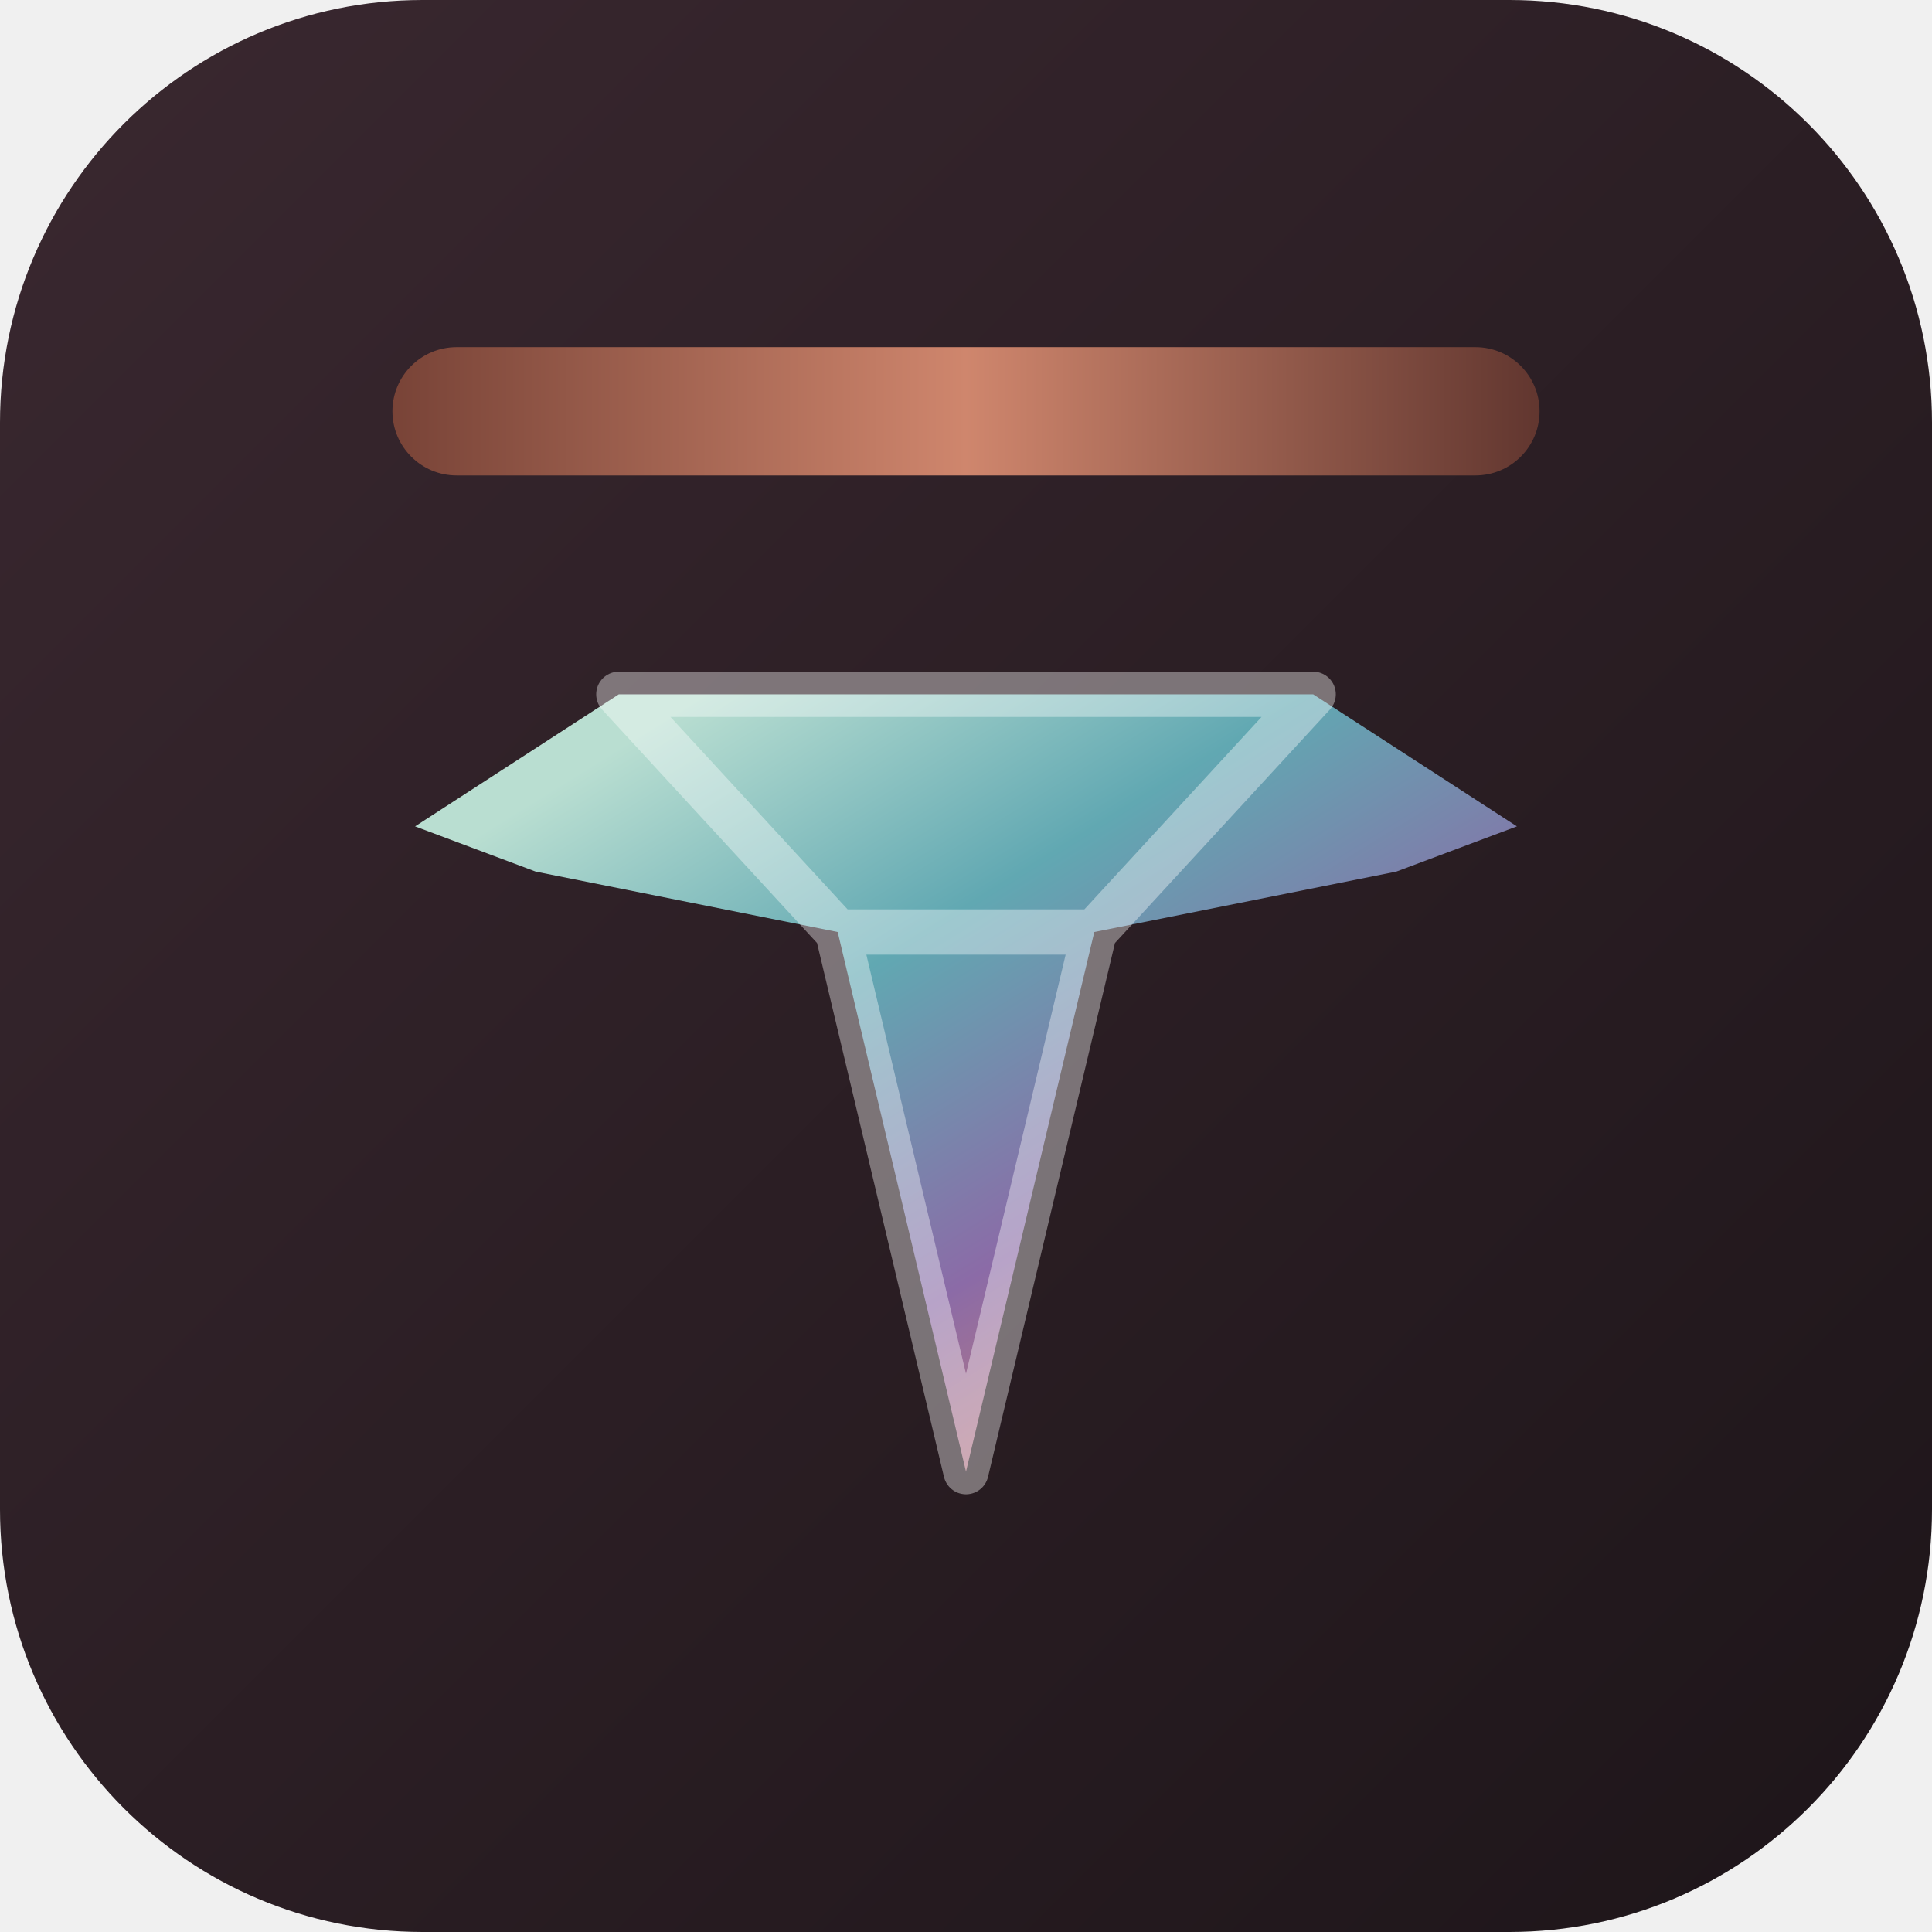
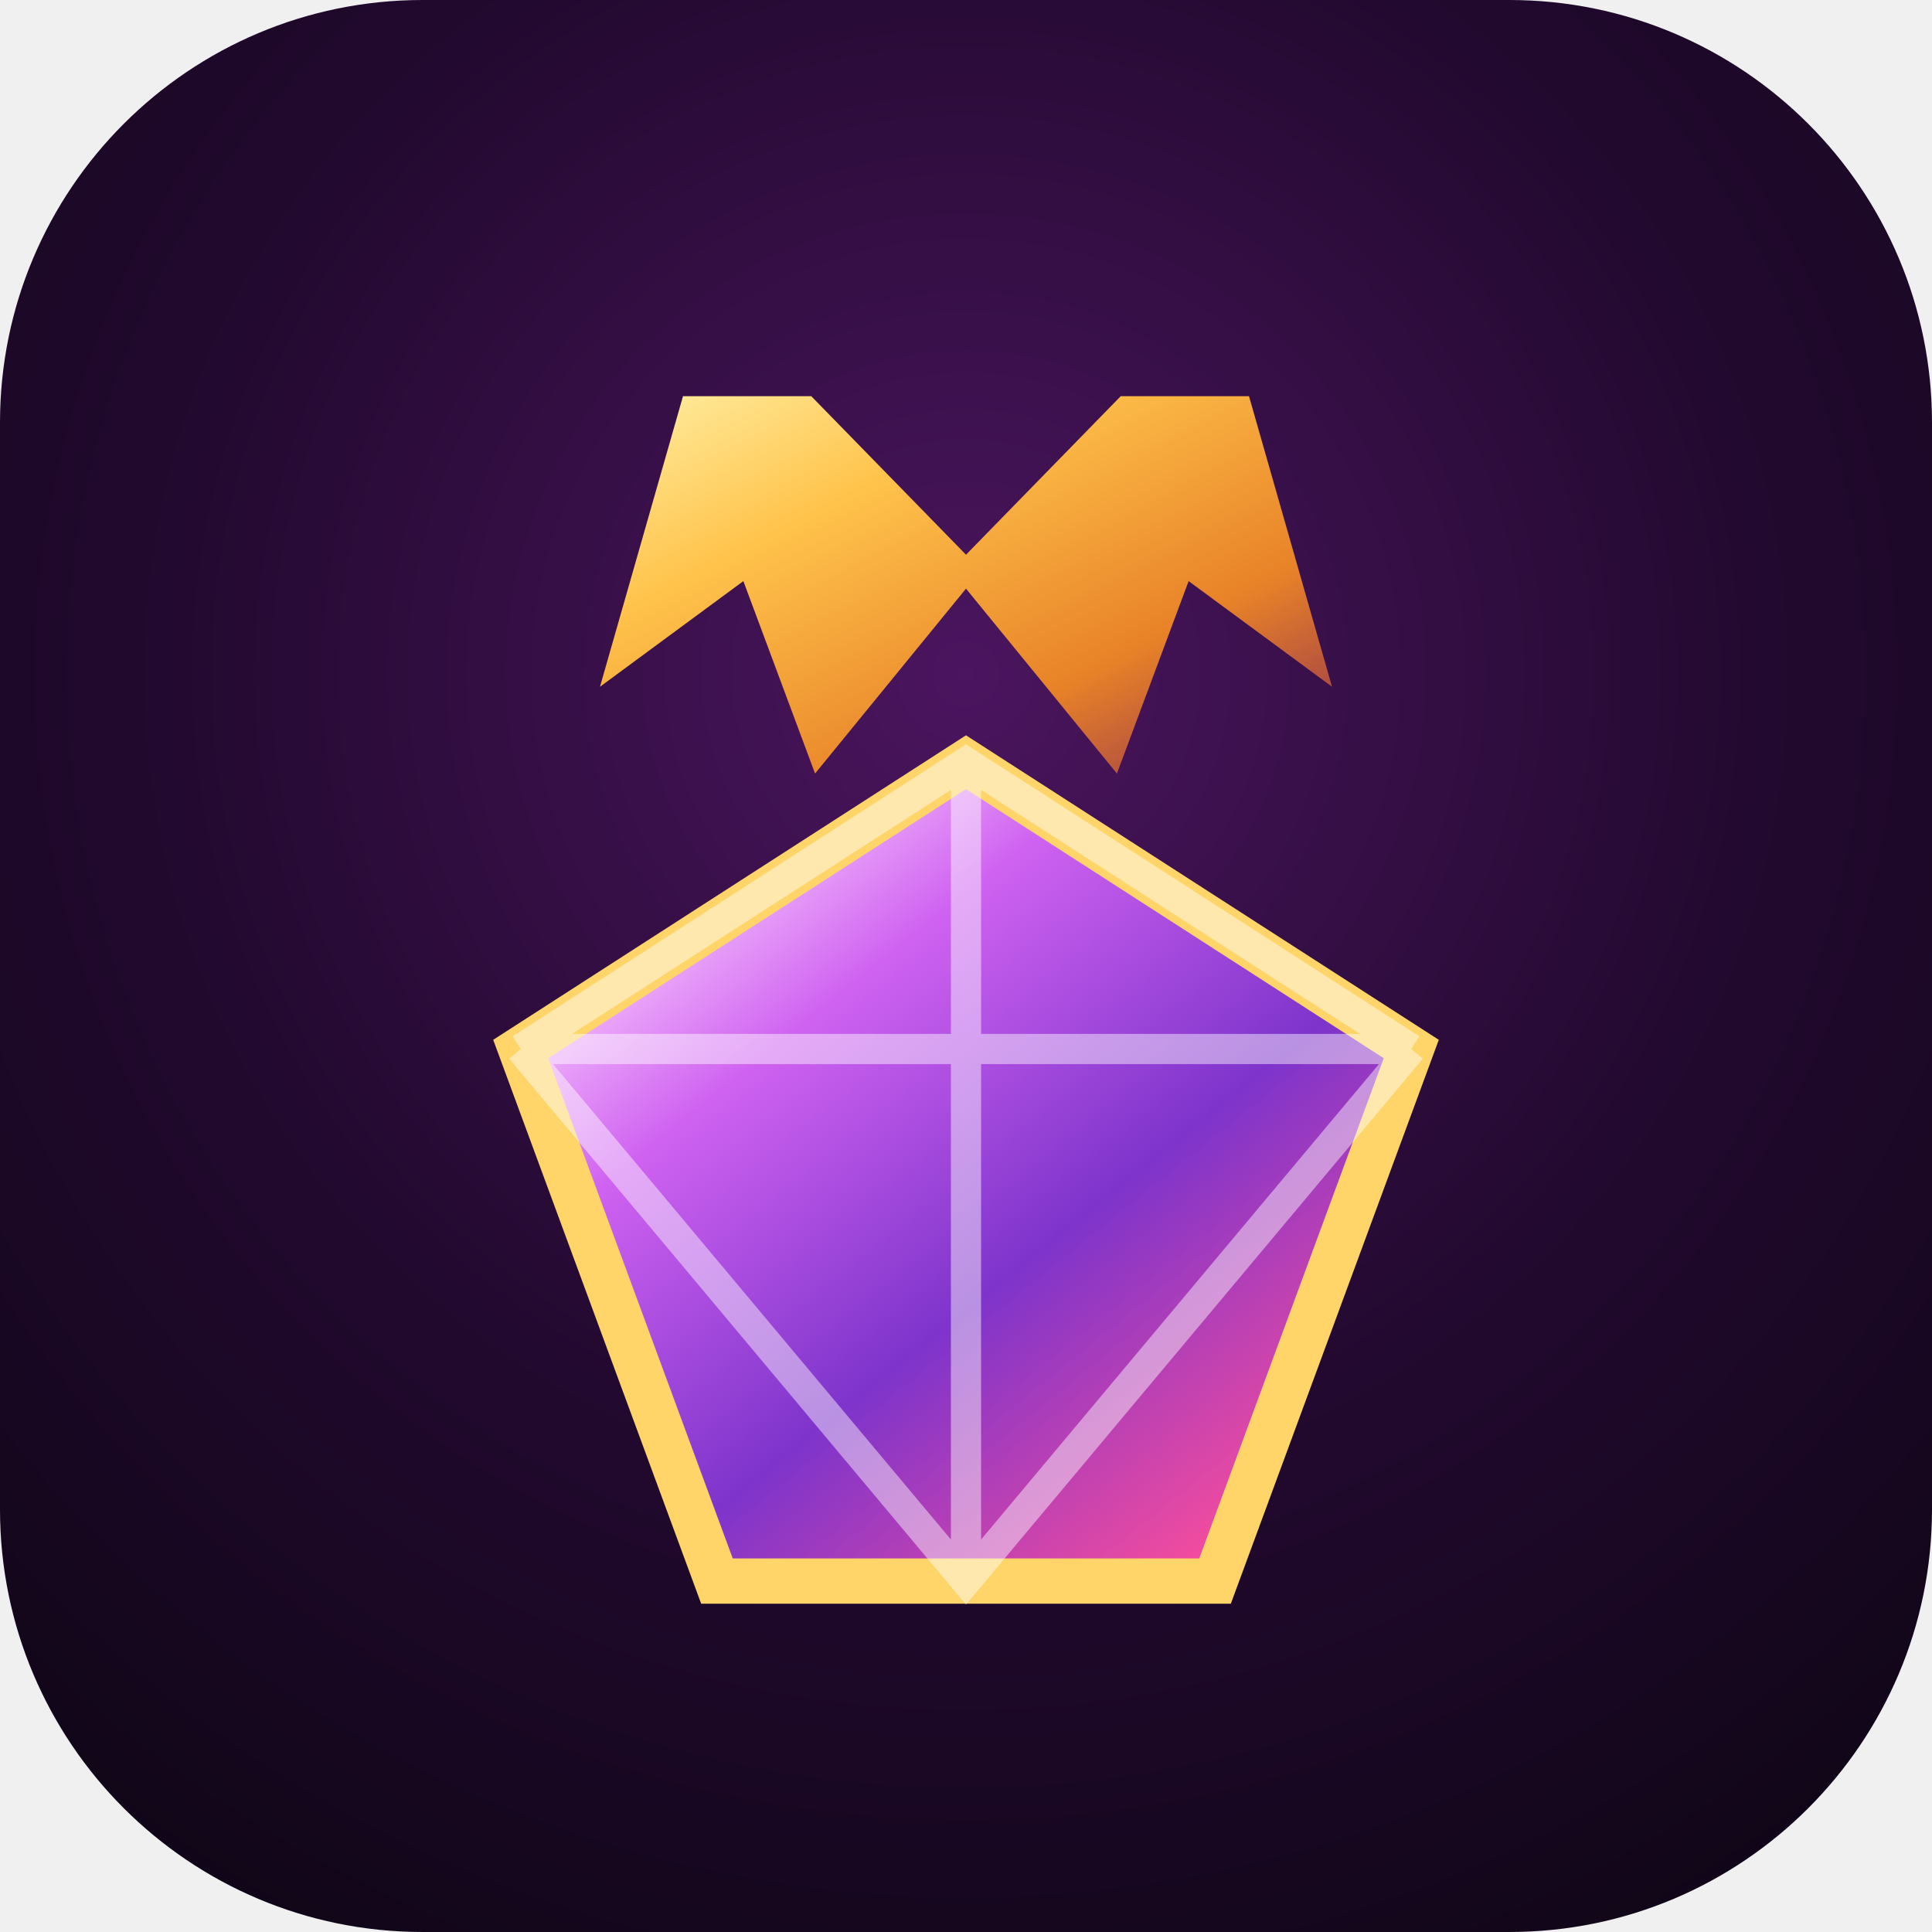
<svg xmlns="http://www.w3.org/2000/svg" viewBox="0 0 512 512">
  <defs>
-     <linearGradient id="bg" x1="0" y1="0" x2="1" y2="1">
-       <stop stop-color="#3A2830" />
-       <stop offset="1" stop-color="#1D1519" />
+     <radialGradient id="bg" cx=".5" cy=".35" r=".75">
+       <stop stop-color="#4b155f" />
+       <stop offset=".55" stop-color="#22092f" />
+       <stop offset="1" stop-color="#100617" />
+     </radialGradient>
+     <linearGradient id="gold" x1="0" y1="0" x2="1" y2="1">
+       <stop stop-color="#fff0a6" />
+       <stop offset=".3" stop-color="#ffc34b" />
+       <stop offset=".7" stop-color="#e88228" />
+       <stop offset="1" stop-color="#8d2c4f" />
    </linearGradient>
    <linearGradient id="gem" x1=".15" y1=".1" x2=".85" y2=".9">
-       <stop stop-color="#B9DED1" />
-       <stop offset=".34" stop-color="#61A8B2" />
-       <stop offset=".68" stop-color="#8B6BA7" />
-       <stop offset="1" stop-color="#D27F68" />
-     </linearGradient>
-     <linearGradient id="metal" x1="0" y1="0" x2="1" y2="0">
-       <stop stop-color="#784337" />
-       <stop offset=".5" stop-color="#CF866D" />
-       <stop offset="1" stop-color="#61362F" />
+       <stop stop-color="#ffd9ff" />
+       <stop offset=".26" stop-color="#cf62f1" />
+       <stop offset=".62" stop-color="#7e34cb" />
+       <stop offset="1" stop-color="#f34c9e" />
    </linearGradient>
  </defs>
  <rect width="512" height="512" rx="112" fill="url(#bg)" />
-   <rect x="104" y="92" width="304" height="34" rx="17" fill="url(#metal)" />
-   <path d="M164 184h184l54 35-32 12-80 16-34 143-34-143-80-16-32-12 54-35Z" fill="url(#gem)" />
-   <path d="M164 184h184l-58 63H222l-58-63Zm58 63 34 143 34-143" fill="none" stroke="#fff" stroke-opacity=".38" stroke-width="12" stroke-linejoin="round" />
+   <path d="M181 105h34l41 42 41-42h34l22 77-38-28-19 51-40-49-40 49-19-51-38 28 22-77Z" fill="url(#gold)" />
+   <path d="M256 202 374 278 322 419H190l-52-141 118-76Z" fill="url(#gem)" stroke="#ffd469" stroke-width="12" />
+   <path d="m138 278 118 141 118-141M138 278h236M256 202v217M138 278l118-76 118 76" fill="none" stroke="#fff" stroke-opacity=".46" stroke-width="8" />
</svg>
